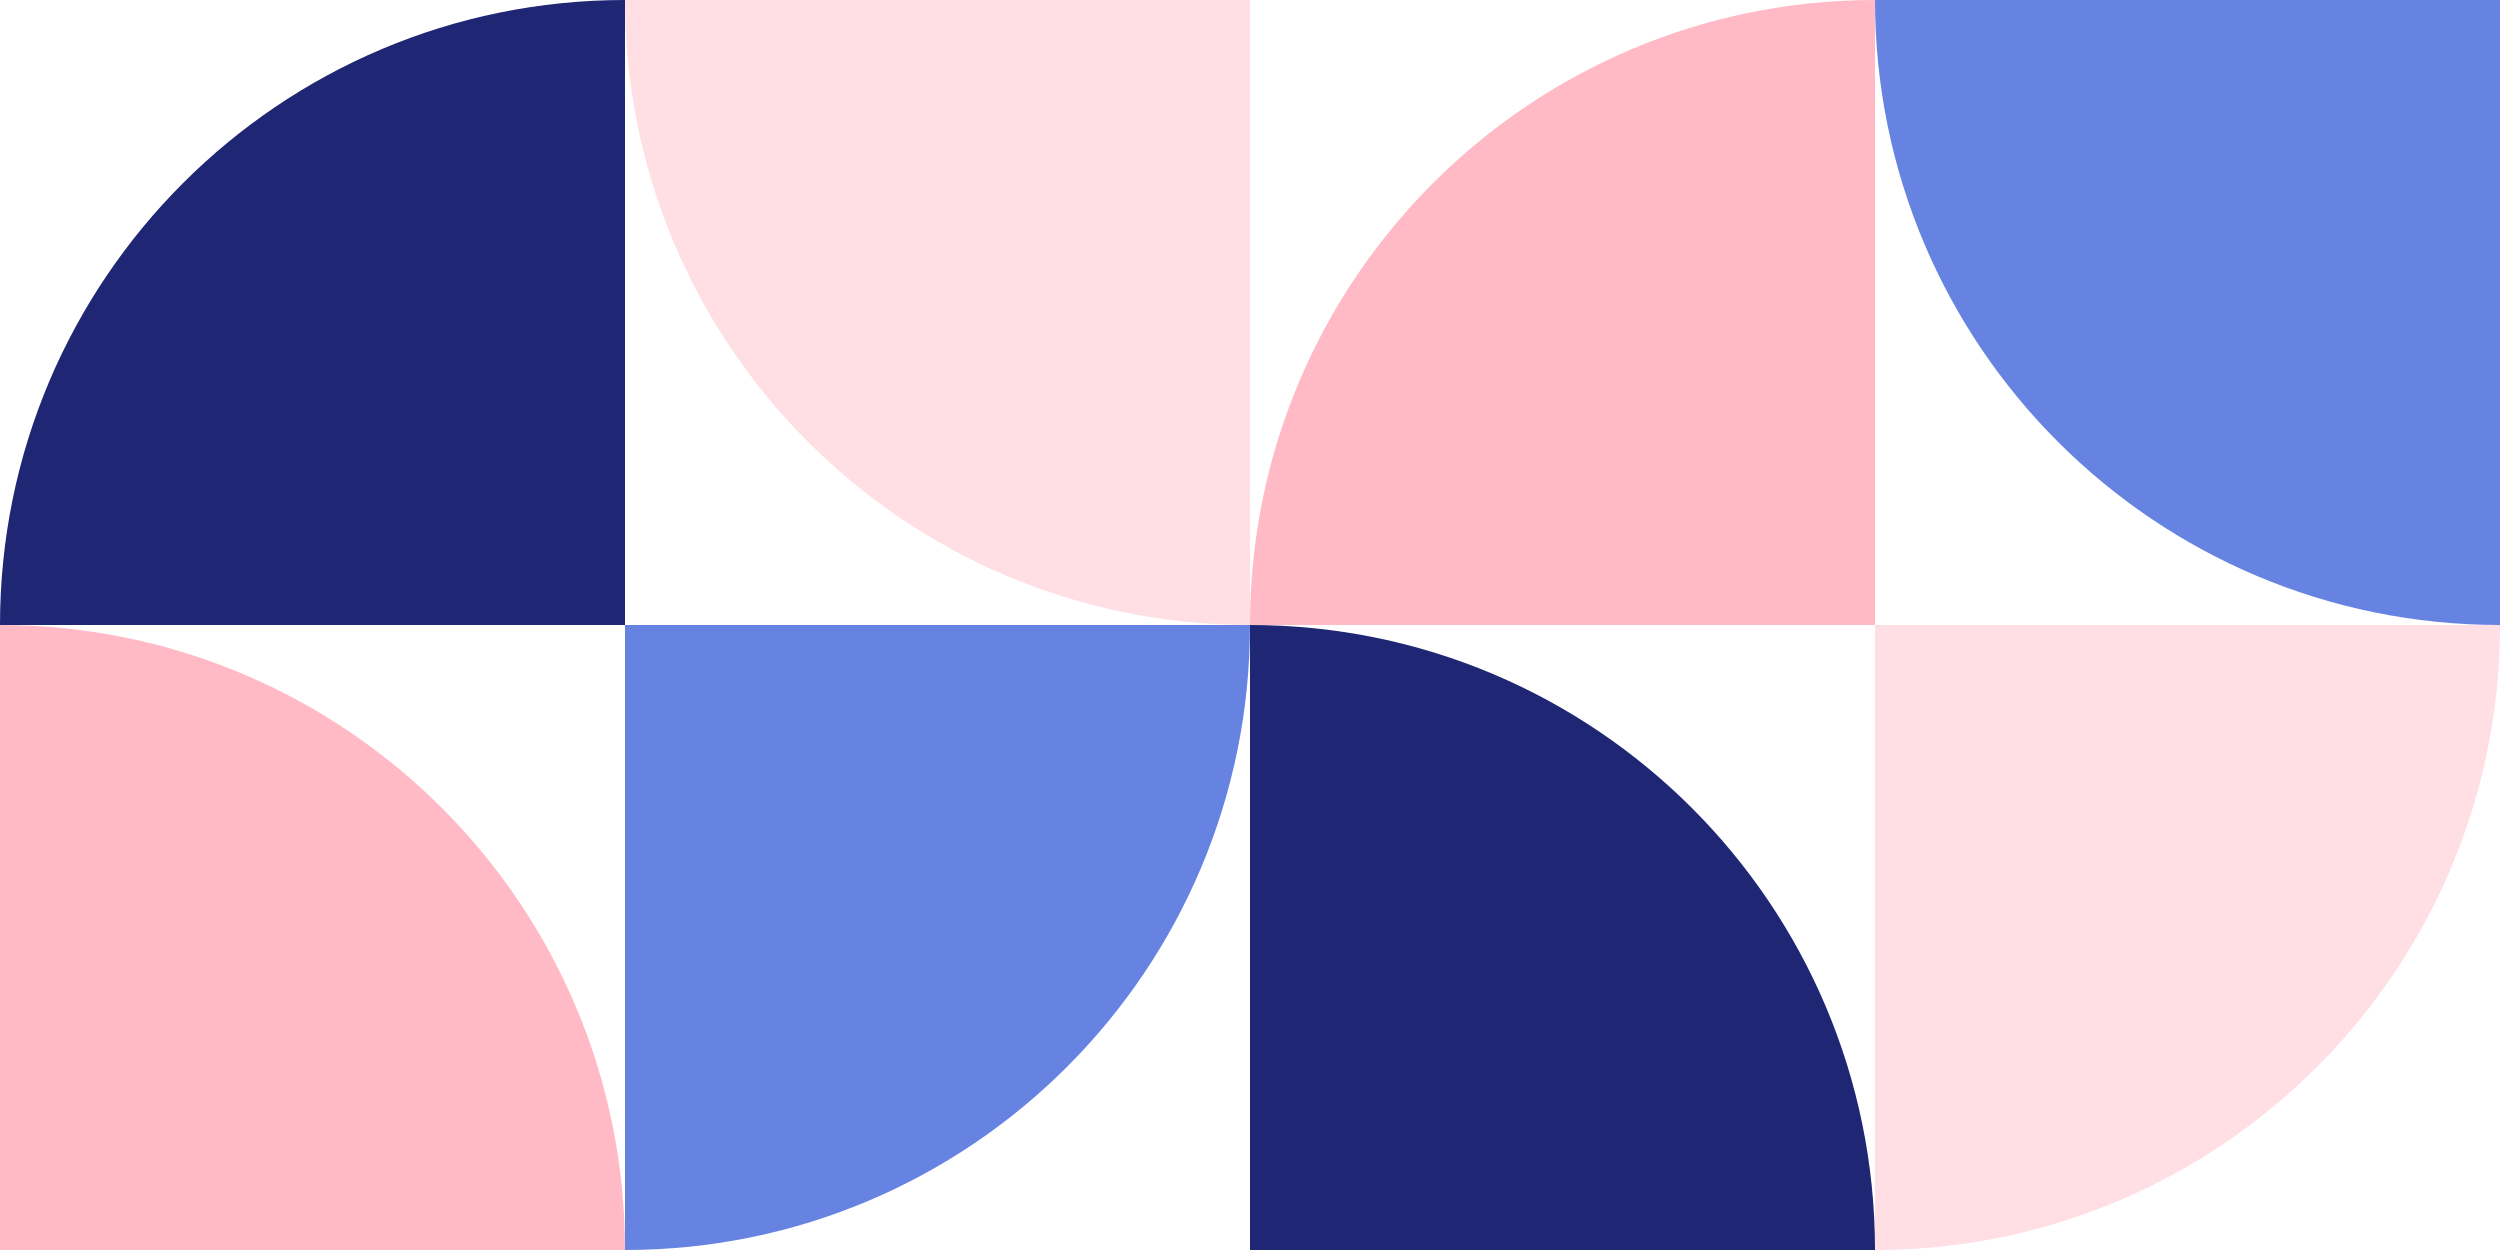
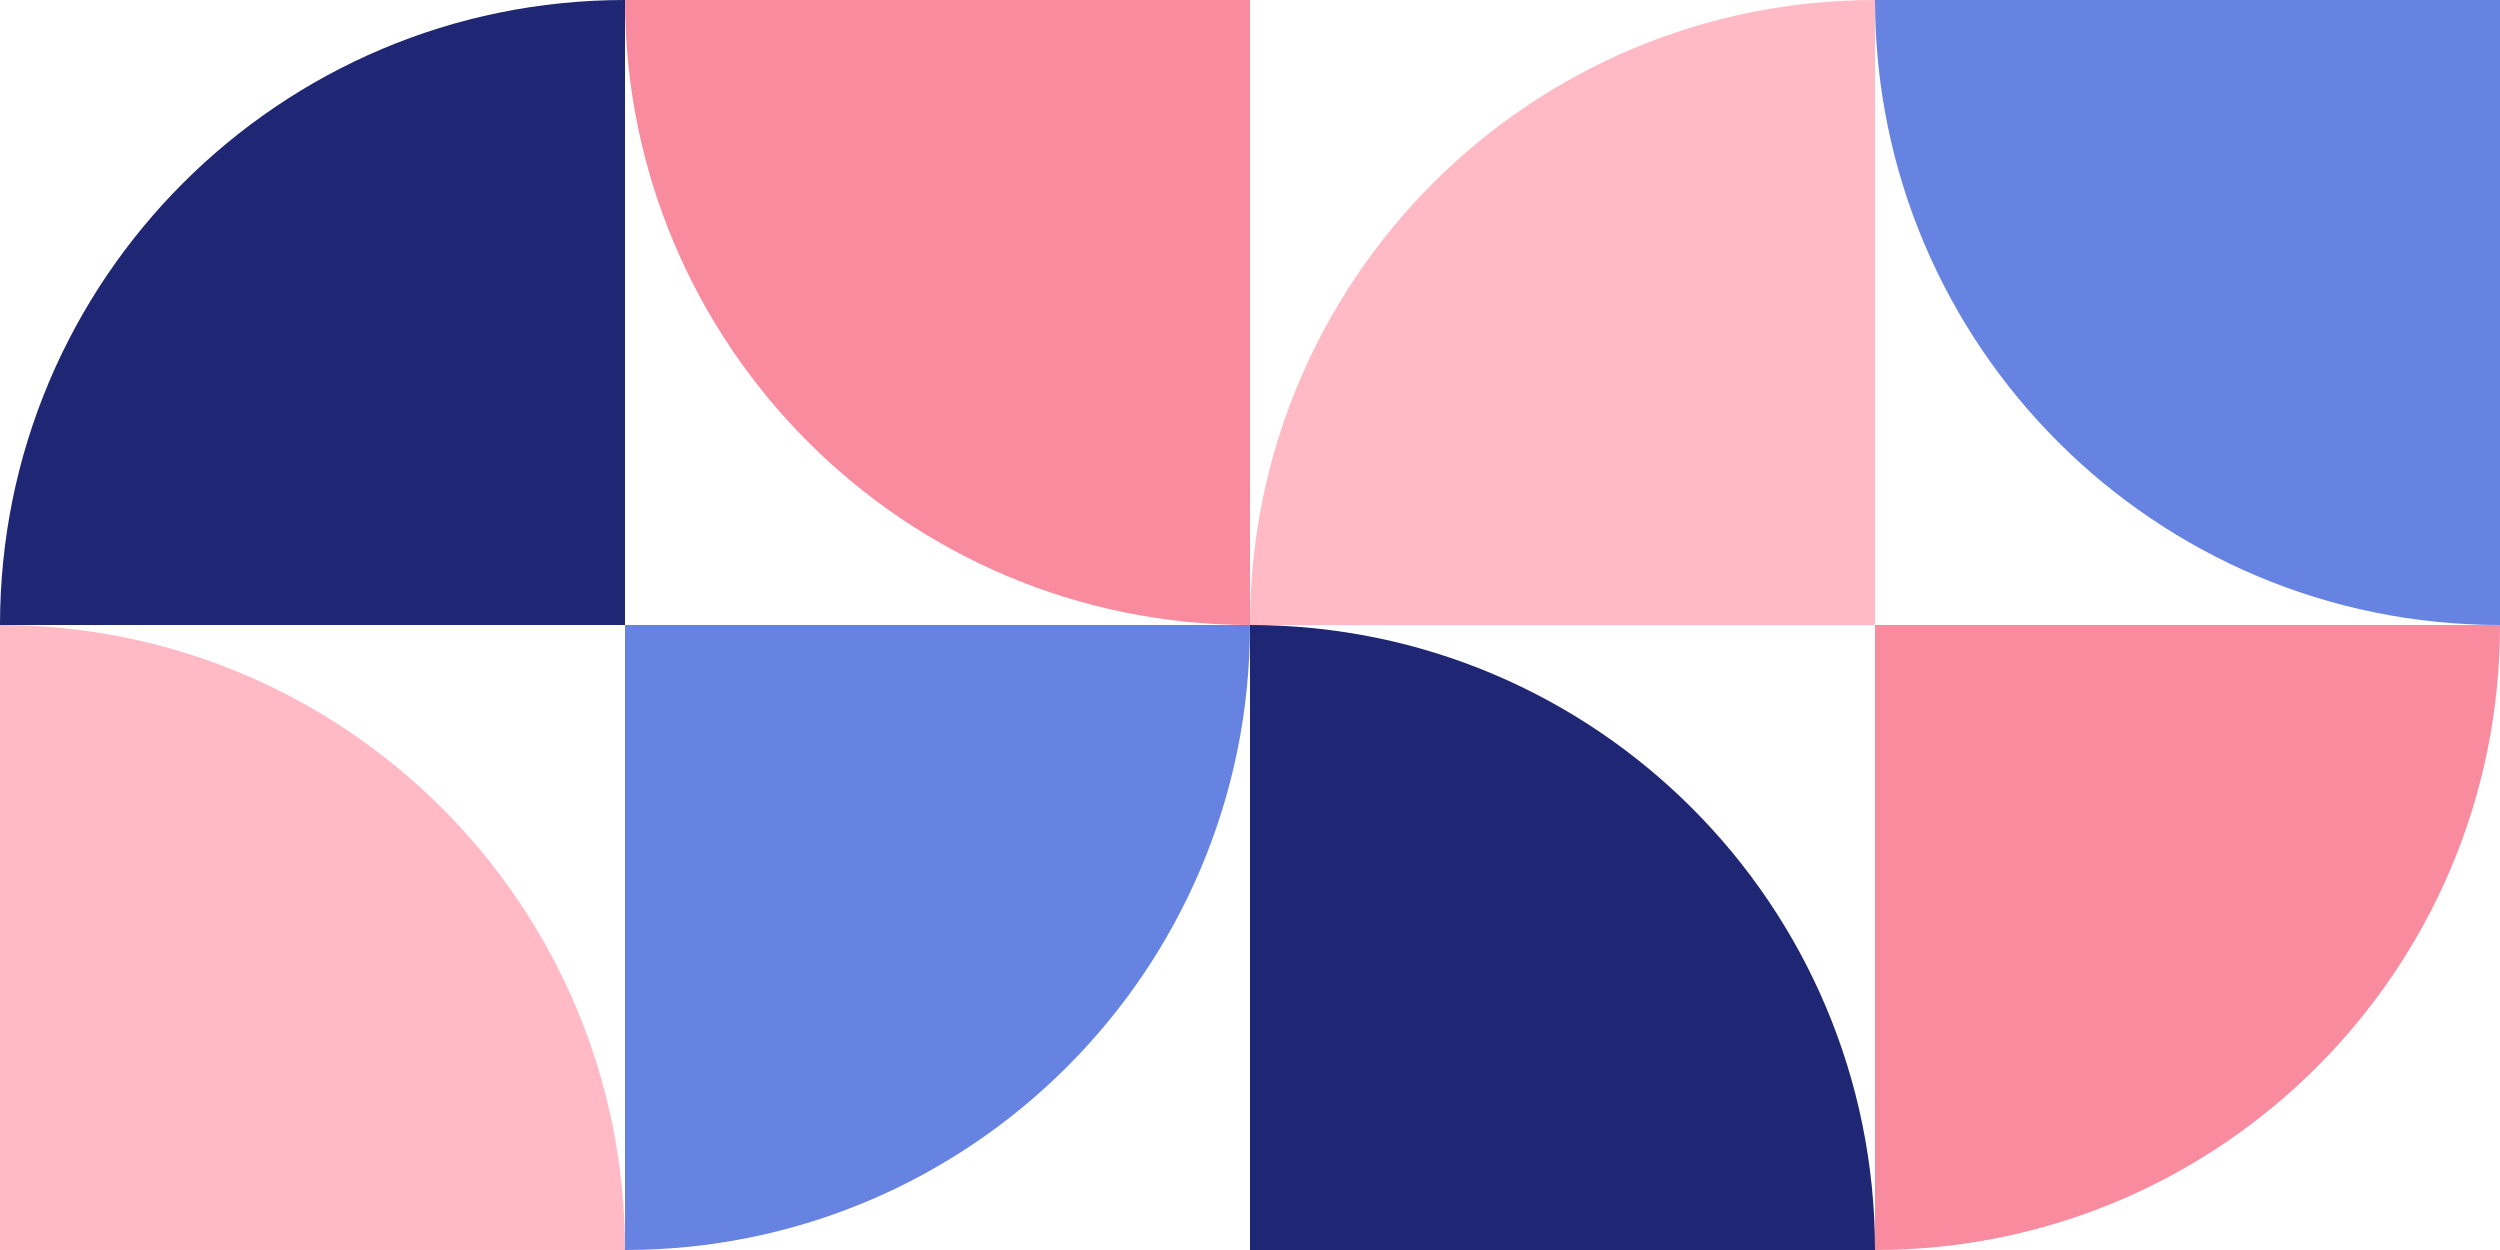
<svg xmlns="http://www.w3.org/2000/svg" width="184" height="92">
  <g fill="none" fill-rule="evenodd">
    <path fill="#1F2673" d="M92 46c25.405 0 46 20.595 46 46H92zM46 0v46H0C0 20.595 20.595 0 46 0z" />
    <path fill="#FFBAC6" d="M0 46c25.405 0 46 20.595 46 46H0zM138 0v46H92c0-25.405 20.595-46 46-46z" />
-     <path fill="#FFDEE4" d="M184 46c0 25.405-20.595 46-46 46V46zM92 0v46C66.595 46 46 25.405 46 0h46z" />
+     <path fill="#F98B9E" d="M184 46c0 25.405-20.595 46-46 46V46zM92 0v46C66.595 46 46 25.405 46 0h46z" />
    <path fill="#6783E2" d="M92 46c0 25.405-20.595 46-46 46V46zm92-46v46c-25.405 0-46-20.595-46-46h46z" />
  </g>
</svg>
